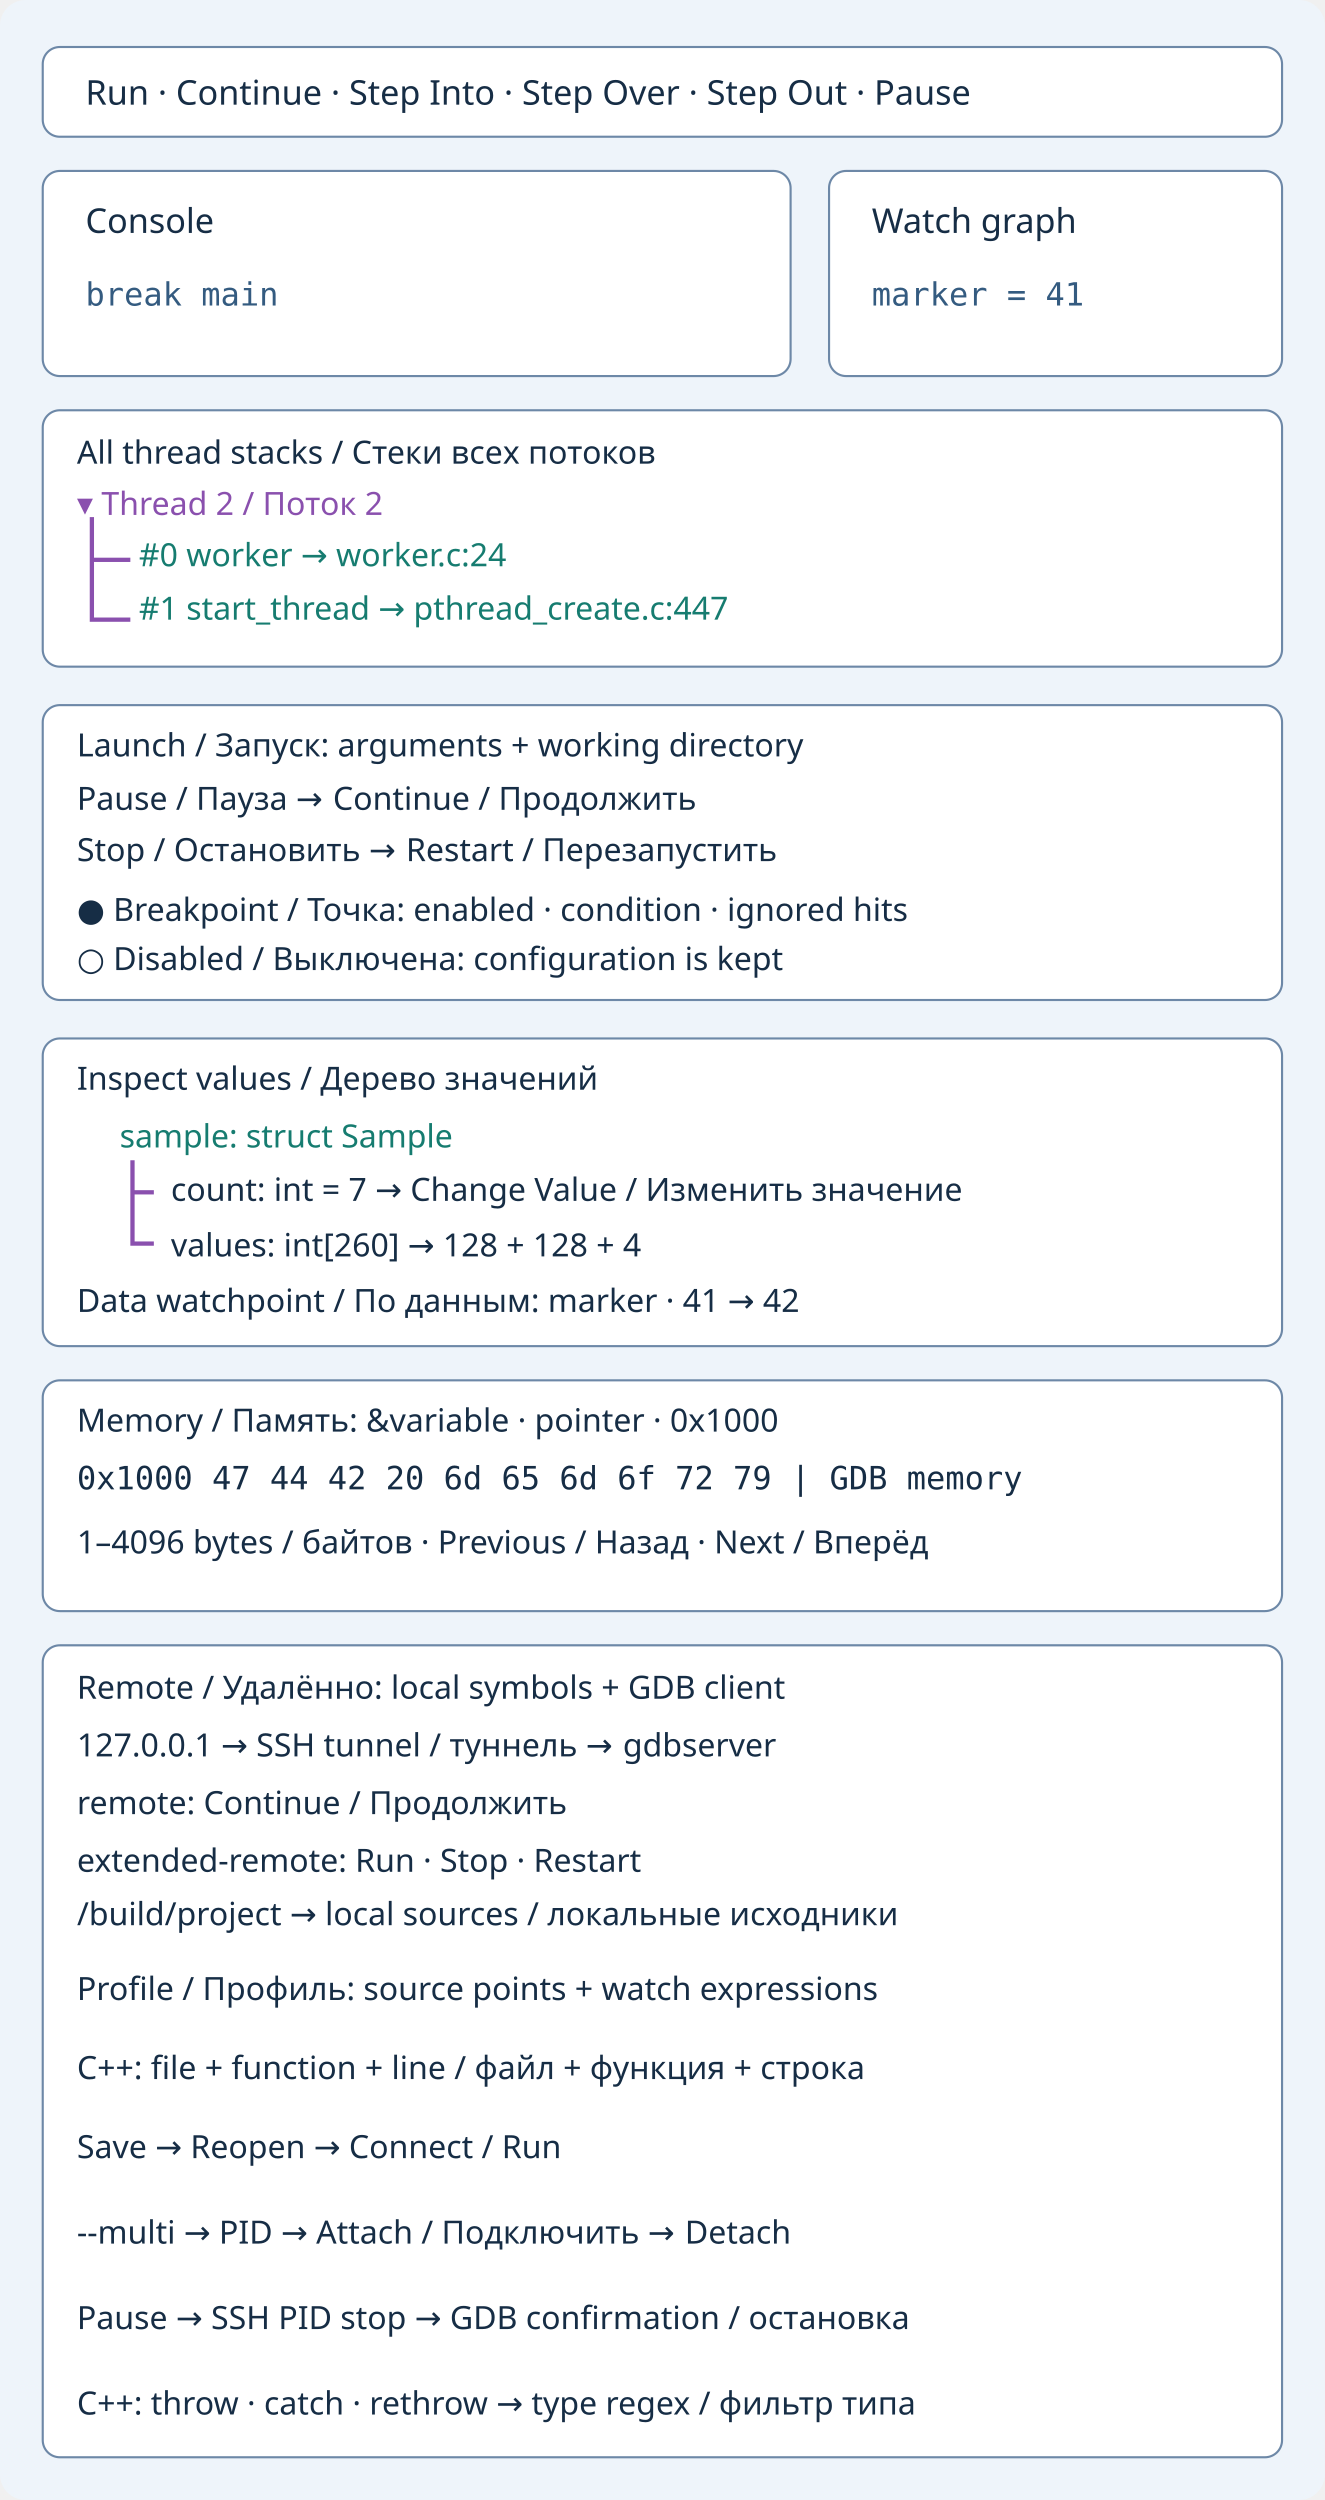
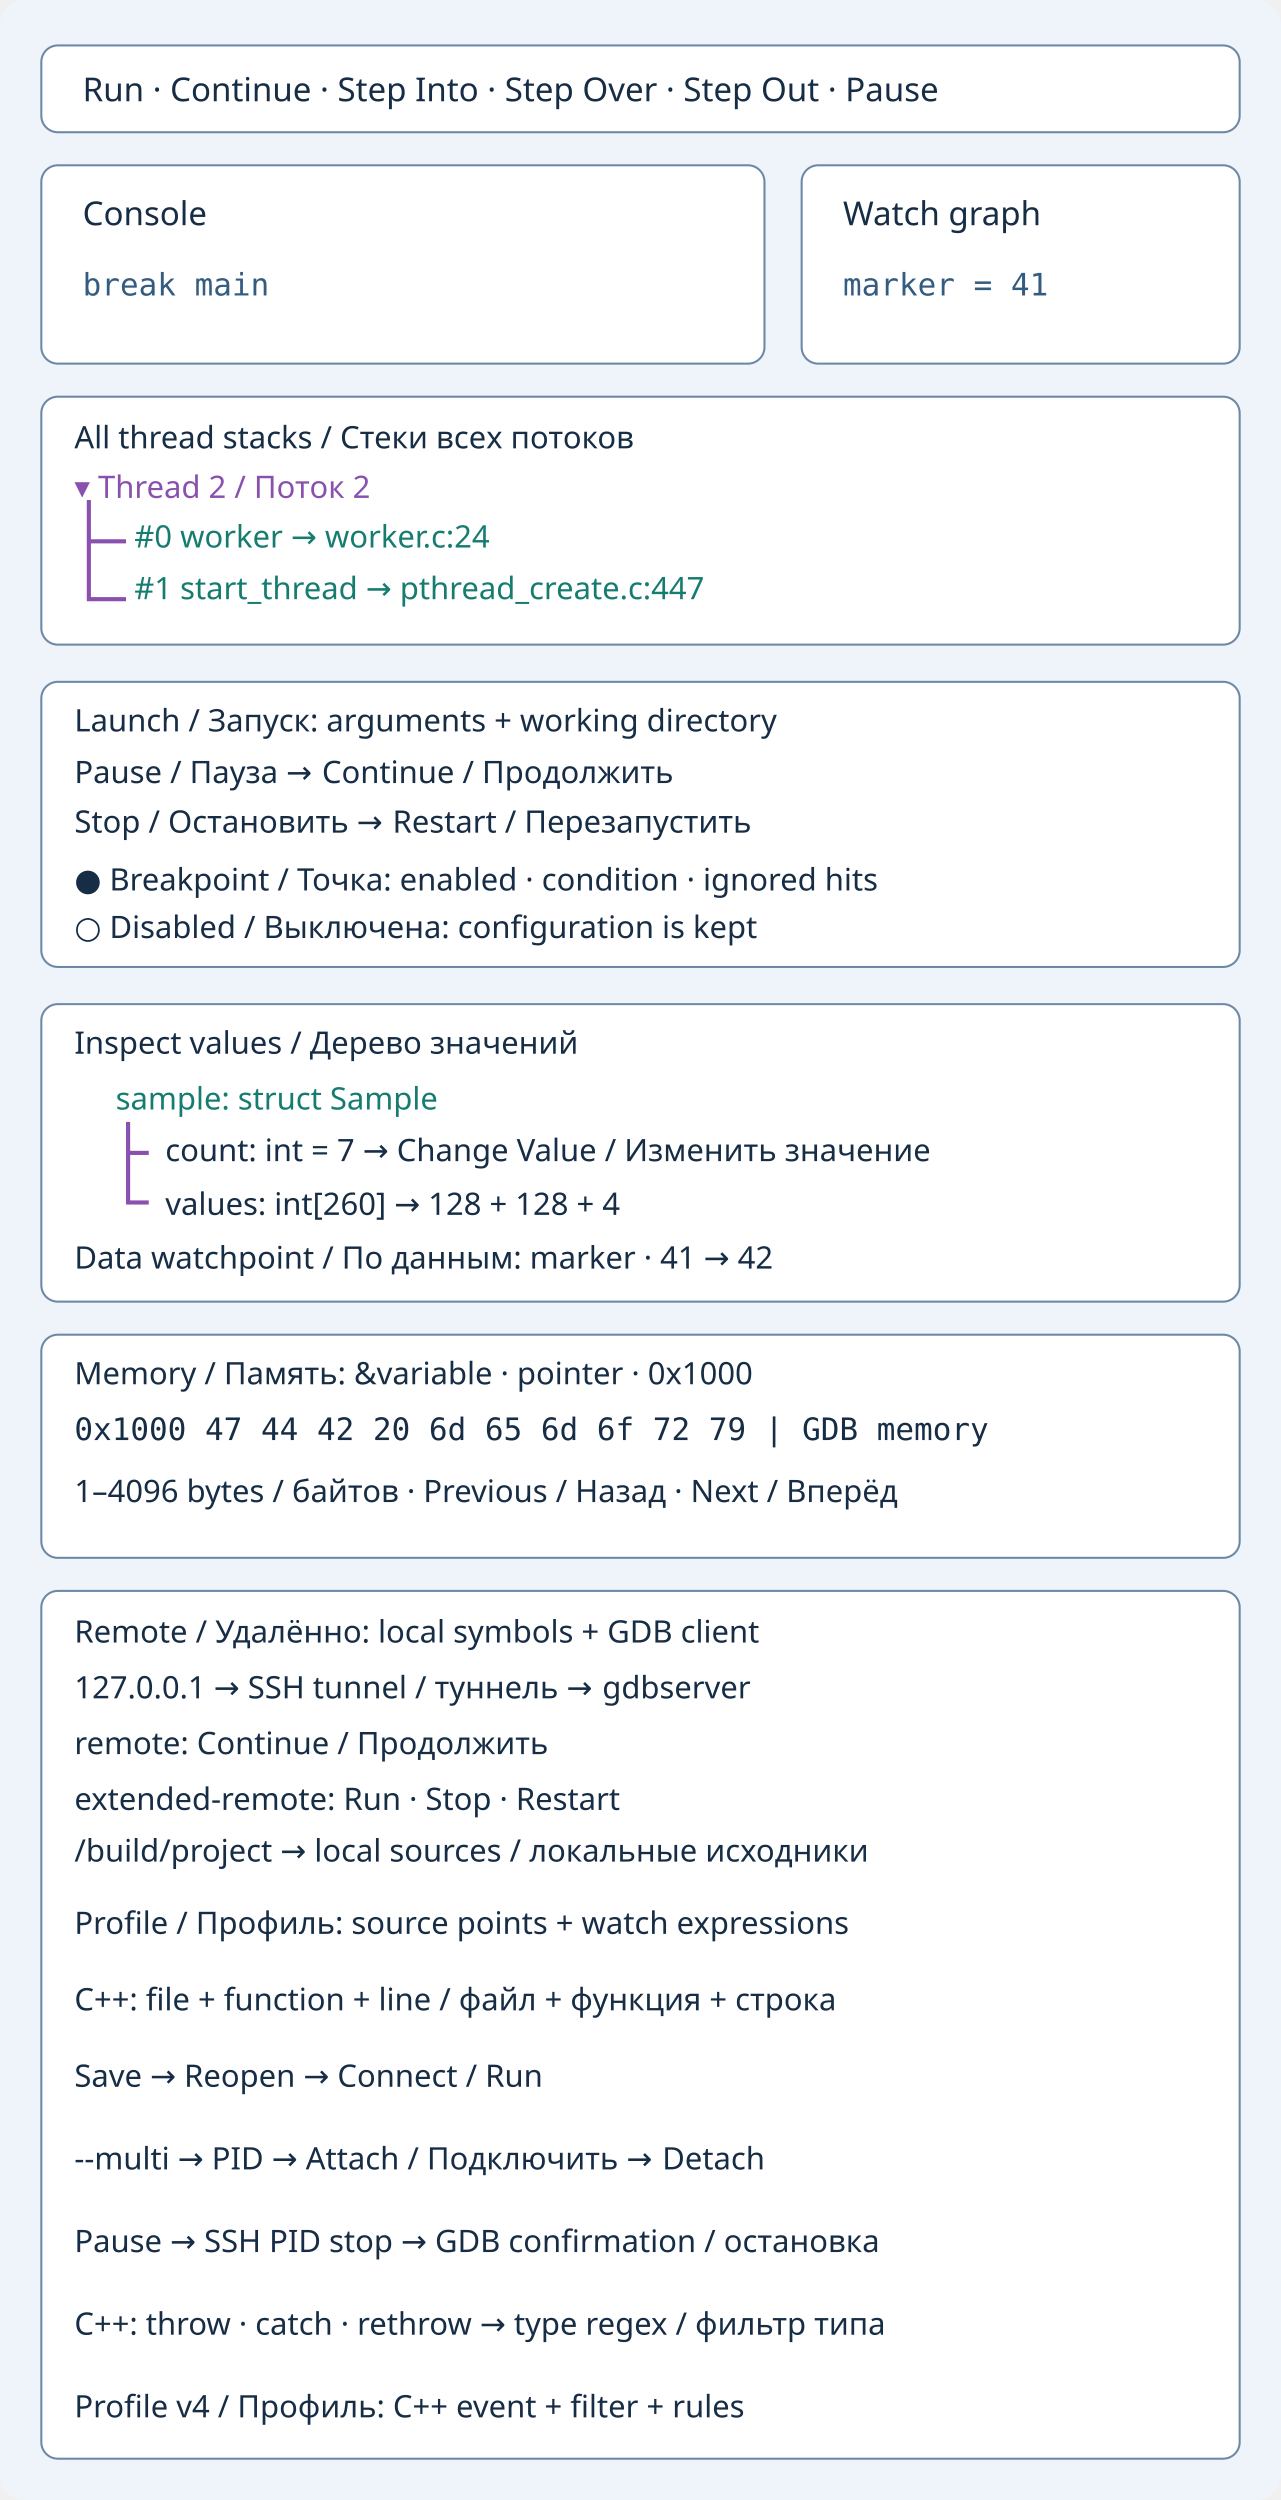
- <svg xmlns="http://www.w3.org/2000/svg" viewBox="0 0 620 1170" role="img" aria-labelledby="title">
-   <rect width="620" height="1170" rx="12" fill="#eef4fa" />
+ <svg xmlns="http://www.w3.org/2000/svg" viewBox="0 0 620 1210" role="img" aria-labelledby="title">
+   <rect width="620" height="1210" rx="12" fill="#eef4fa" />
  <g fill="#fff" stroke="#6d88a7">
    <rect x="20" y="22" width="580" height="42" rx="8" />
    <rect x="20" y="80" width="350" height="96" rx="8" />
    <rect x="388" y="80" width="212" height="96" rx="8" />
  </g>
  <g font-family="sans-serif" font-size="16" fill="#162d45">
    <text x="40" y="49">Run · Continue · Step Into · Step Over · Step Out · Pause</text>
    <text x="40" y="109">Console</text>
    <text x="408" y="109">Watch graph</text>
  </g>
  <g font-family="monospace" font-size="15" fill="#345b80">
    <text x="40" y="143">break main</text>
    <text x="408" y="143">marker = 41</text>
  </g>
  <rect x="20" y="192" width="580" height="120" rx="8" fill="#fff" stroke="#6d88a7" />
  <g fill="none" stroke="#8a50ae" stroke-width="2">
    <path d="M43 242v48h18M43 262h18" />
  </g>
  <g font-family="sans-serif" font-size="15">
    <text x="36" y="217" fill="#162d45">All thread stacks / Стеки всех потоков</text>
    <text x="36" y="241" fill="#8a50ae">▾ Thread 2 / Поток 2</text>
    <text x="65" y="265" fill="#167c70">#0 worker → worker.c:24</text>
    <text x="65" y="290" fill="#167c70">#1 start_thread → pthread_create.c:447</text>
  </g>
  <rect x="20" y="330" width="580" height="138" rx="8" fill="#fff" stroke="#6d88a7" />
  <g font-family="sans-serif" font-size="15" fill="#162d45">
    <text x="36" y="354">Launch / Запуск: arguments + working directory</text>
    <text x="36" y="379">Pause / Пауза → Continue / Продолжить</text>
    <text x="36" y="403">Stop / Остановить → Restart / Перезапустить</text>
    <text x="36" y="431">● Breakpoint / Точка: enabled · condition · ignored hits</text>
    <text x="36" y="454">○ Disabled / Выключена: configuration is kept</text>
  </g>
  <rect x="20" y="486" width="580" height="144" rx="8" fill="#fff" stroke="#6d88a7" />
  <g font-family="sans-serif" font-size="15" fill="#162d45">
    <text x="36" y="510">Inspect values / Дерево значений</text>
    <text x="56" y="537" fill="#167c70">sample: struct Sample</text>
    <text x="80" y="562">count: int = 7 → Change Value / Изменить значение</text>
    <text x="80" y="588">values: int[260] → 128 + 128 + 4</text>
    <text x="36" y="614">Data watchpoint / По данным: marker · 41 → 42</text>
  </g>
  <path d="M62 543v39h10M62 558h10" fill="none" stroke="#8a50ae" stroke-width="2" />
  <rect x="20" y="646" width="580" height="108" rx="8" fill="#fff" stroke="#6d88a7" />
  <g font-family="sans-serif" font-size="15" fill="#162d45">
    <text x="36" y="670">Memory / Память: &amp;variable · pointer · 0x1000</text>
    <text x="36" y="697" font-family="monospace">0x1000  47 44 42 20 6d 65 6d 6f 72 79 | GDB memory</text>
    <text x="36" y="727">1–4096 bytes / байтов · Previous / Назад · Next / Вперёд</text>
  </g>
-   <rect x="20" y="770" width="580" height="380" rx="8" fill="#fff" stroke="#6d88a7" />
+   <rect x="20" y="770" width="580" height="420" rx="8" fill="#fff" stroke="#6d88a7" />
  <g font-family="sans-serif" font-size="15" fill="#162d45">
    <text x="36" y="795">Remote / Удалённо: local symbols + GDB client</text>
    <text x="36" y="822">127.0.0.1 → SSH tunnel / туннель → gdbserver</text>
    <text x="36" y="849">remote: Continue / Продолжить</text>
    <text x="36" y="876">extended-remote: Run · Stop · Restart</text>
    <text x="36" y="901">/build/project → local sources / локальные исходники</text>
    <text x="36" y="936">Profile / Профиль: source points + watch expressions</text>
    <text x="36" y="973">C++: file + function + line / файл + функция + строка</text>
    <text x="36" y="1010">Save → Reopen → Connect / Run</text>
    <text x="36" y="1050">--multi → PID → Attach / Подключить → Detach</text>
    <text x="36" y="1090">Pause → SSH PID stop → GDB confirmation / остановка</text>
    <text x="36" y="1130">C++: throw · catch · rethrow → type regex / фильтр типа</text>
+     <text x="36" y="1170">Profile v4 / Профиль: C++ event + filter + rules</text>
  </g>
</svg>
